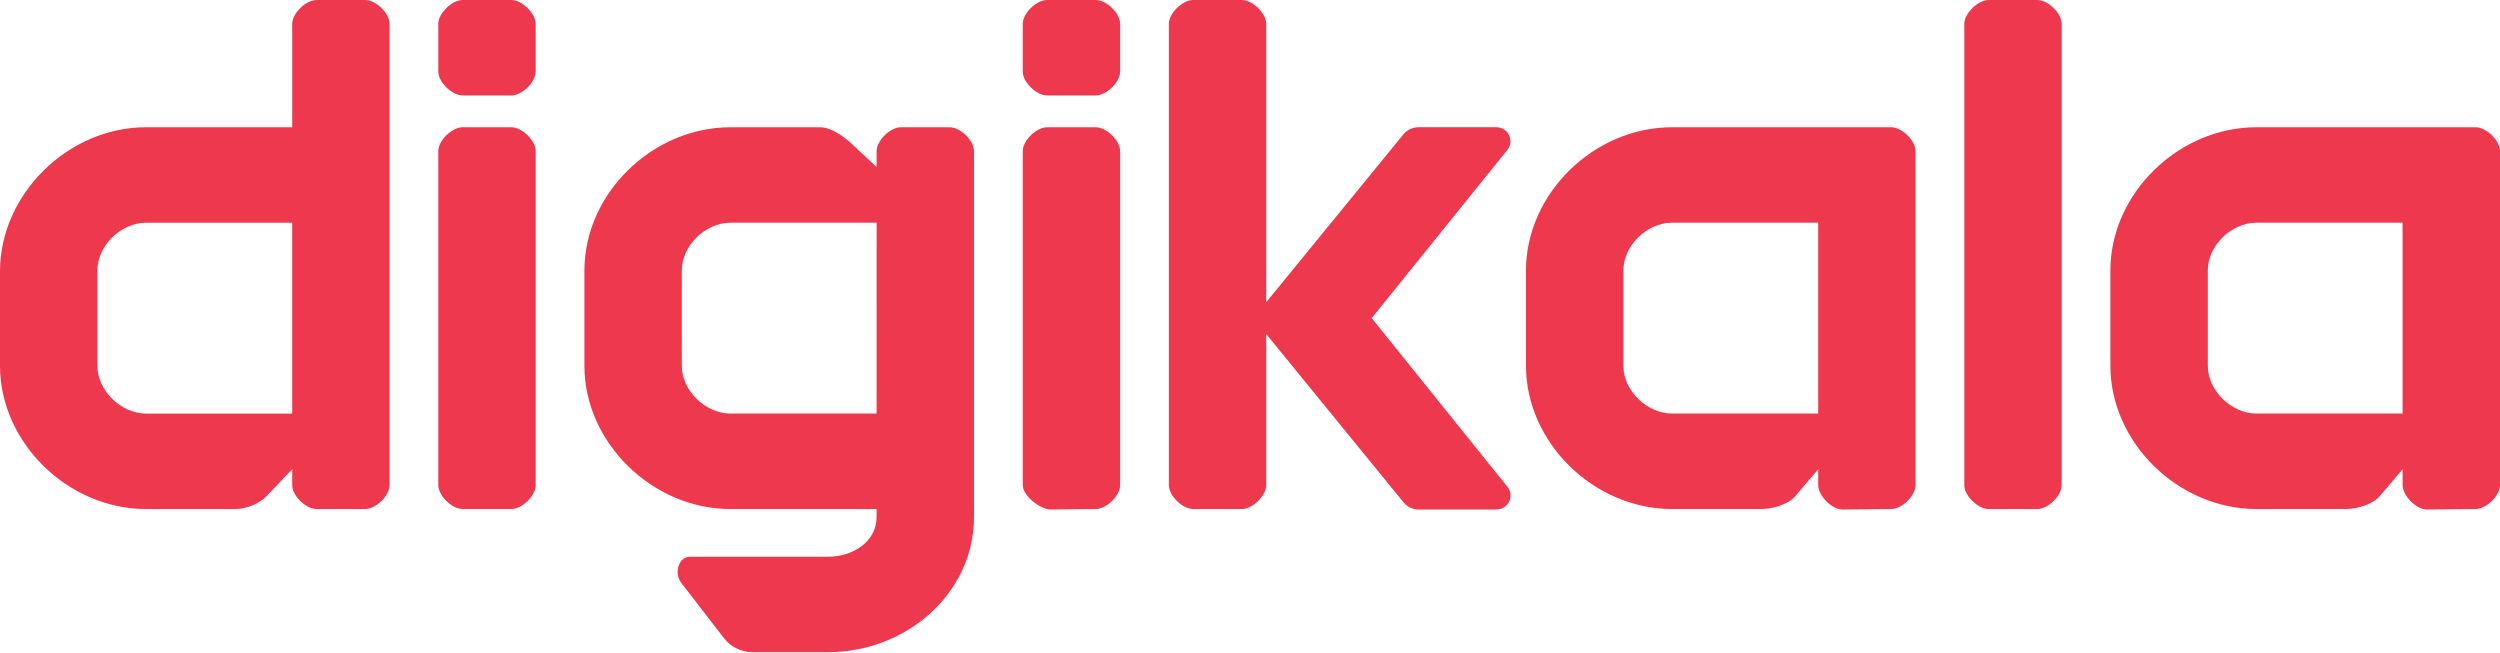
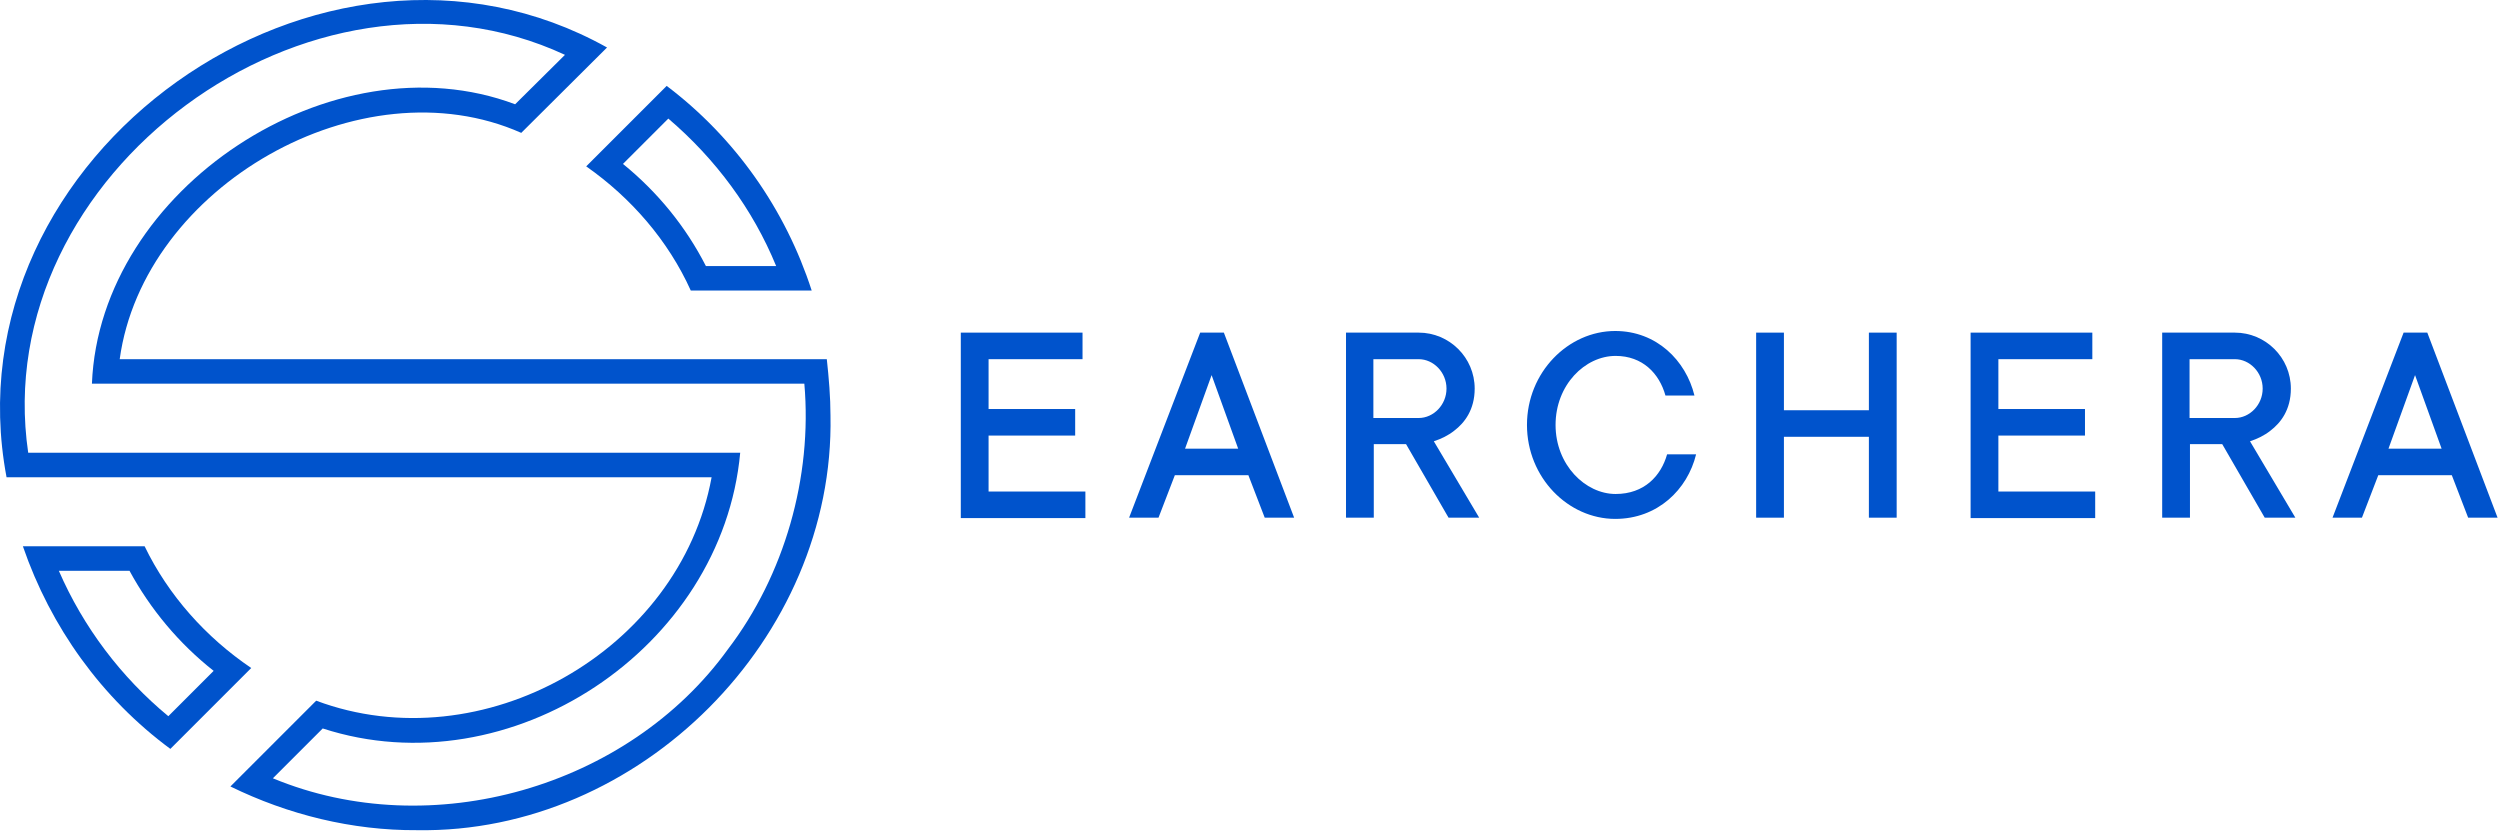
- <svg xmlns="http://www.w3.org/2000/svg" width="184" height="48" viewBox="0 0 184 48" fill="none">
-   <path fill-rule="evenodd" clip-rule="evenodd" d="M123.066 30.438H133.818V16.39H123.066C121.21 16.39 119.482 18.088 119.482 19.902V26.926C119.482 28.741 121.21 30.438 123.066 30.438ZM166.078 30.438H176.83V16.39H166.078C164.222 16.39 162.494 18.088 162.494 19.902V26.926C162.494 28.741 164.222 30.438 166.078 30.438ZM140.987 11.122V35.707C140.987 36.482 139.987 37.464 139.195 37.464L135.611 37.501C134.818 37.501 133.819 36.482 133.819 35.709V34.536L132.192 36.45C131.696 37.11 130.474 37.464 129.637 37.464H123.066C117.299 37.464 112.312 32.563 112.312 26.926V19.902C112.312 14.266 117.299 9.366 123.064 9.366H139.195C139.987 9.366 140.987 10.347 140.987 11.122ZM184 11.122V35.707C184 36.482 183.002 37.464 182.208 37.464L178.624 37.501C177.83 37.501 176.832 36.482 176.832 35.709V34.536L175.205 36.45C174.709 37.11 173.486 37.464 172.65 37.464H166.078C160.312 37.464 155.325 32.563 155.325 26.926V19.902C155.325 14.266 160.312 9.366 166.077 9.366H182.208C183 9.366 184 10.347 184 11.122ZM64.52 16.39H53.766C51.91 16.39 50.182 18.088 50.182 19.902V26.926C50.182 28.741 51.91 30.438 53.766 30.438H64.518L64.52 16.39ZM71.688 11.122V38.048C71.688 43.685 66.701 48 60.936 48H55.392C54.568 48 53.792 47.622 53.294 46.979L50.139 42.899C49.616 42.221 49.909 40.976 50.778 40.976H60.933C62.789 40.976 64.517 39.862 64.517 38.048V37.464H53.765C47.998 37.464 43.013 32.563 43.013 26.926V19.902C43.013 14.266 47.998 9.366 53.765 9.366H60.336C61.158 9.366 62.054 10.014 62.635 10.536L64.518 12.293V11.12C64.518 10.347 65.518 9.365 66.31 9.365H69.894C70.688 9.365 71.686 10.346 71.686 11.12L71.688 11.122ZM7.17 26.928C7.17 28.742 8.898 30.44 10.754 30.44H21.506V16.392H10.754C8.898 16.392 7.17 18.09 7.17 19.904V26.928ZM26.88 0C27.675 0 28.674 0.981 28.674 1.757V35.709C28.674 36.482 27.675 37.464 26.882 37.464H23.298C22.504 37.464 21.506 36.483 21.506 35.707V34.536L19.626 36.507C19.117 37.061 18.134 37.464 17.322 37.464H10.755C4.987 37.464 0 32.563 0 26.926V19.957C0 14.32 4.987 9.365 10.752 9.365H21.507V1.758C21.507 0.982 22.506 0.002 23.299 0.002H26.883L26.88 0ZM100.96 23.414L110.938 11.04C111.493 10.366 111.002 9.363 110.117 9.363H104.411C103.979 9.363 103.571 9.554 103.298 9.88L93.195 22.243V1.757C93.195 0.981 92.195 0 91.403 0H87.819C87.026 0 86.027 0.981 86.027 1.757V35.709C86.027 36.482 87.026 37.464 87.819 37.464H91.403C92.195 37.464 93.195 36.482 93.195 35.707V24.586L103.302 36.976C103.574 37.307 103.987 37.501 104.422 37.501H110.122C111.008 37.501 111.498 36.498 110.944 35.824L100.96 23.414ZM77.066 0C76.272 0 75.274 0.981 75.274 1.757V5.269C75.274 6.043 76.272 7.024 77.066 7.024H80.65C81.442 7.024 82.442 6.043 82.442 5.269V1.757C82.442 0.981 81.442 0 80.65 0H77.066ZM77.066 9.366C76.272 9.366 75.274 10.347 75.274 11.122V35.707C75.274 36.482 76.554 37.499 77.346 37.499L80.65 37.464C81.442 37.464 82.442 36.482 82.442 35.707V11.122C82.442 10.347 81.442 9.366 80.65 9.366H77.066ZM34.051 0C33.259 0 32.259 0.981 32.259 1.757V5.269C32.259 6.043 33.259 7.024 34.051 7.024H37.635C38.429 7.024 39.427 6.043 39.427 5.269V1.757C39.427 0.981 38.429 0 37.635 0H34.051ZM34.051 9.366C33.259 9.366 32.259 10.347 32.259 11.122V35.707C32.259 36.482 33.259 37.464 34.051 37.464H37.635C38.429 37.464 39.427 36.482 39.427 35.707V11.122C39.427 10.347 38.429 9.366 37.635 9.366H34.051ZM151.741 1.757V35.709C151.741 36.482 150.741 37.464 149.949 37.464H146.365C145.571 37.464 144.573 36.482 144.573 35.707V1.755C144.573 0.981 145.571 0 146.365 0H149.949C150.741 0 151.741 0.981 151.741 1.757Z" fill="#EE384E" />
+ <svg xmlns="http://www.w3.org/2000/svg" width="612" height="204" viewBox="0 0 612 204" fill="none">
+   <path d="M235.203 81.427H265.003V87.927H242.003V100.127H263.203V106.627H242.003V120.327H265.703V126.827H235.203V81.427Z" fill="#0053CC" />
+   <path d="M293.803 81.427H299.603L316.803 126.727H309.603L305.603 116.327H287.603L283.603 126.727H276.403L293.803 81.427ZM303.103 109.827L296.603 91.827L290.103 109.827H303.103Z" fill="#0053CC" />
+   <path d="M329.303 81.427H347.303C354.803 81.427 361.003 87.527 361.003 95.127C361.003 100.327 358.503 103.527 356.003 105.427C354.503 106.627 352.803 107.427 351.003 108.027L362.103 126.727H354.603L344.203 108.727H336.303V126.727H329.503V81.427H329.303ZM347.303 102.327C350.903 102.327 354.103 99.127 354.103 95.127C354.103 91.127 350.903 87.927 347.303 87.927H336.203V102.327H347.303Z" fill="#0053CC" />
+   <path d="M415.203 111.227C413.103 119.827 405.803 127.027 395.403 127.027C383.903 127.027 373.803 116.927 373.803 104.027C373.803 91.127 383.903 81.027 395.403 81.027C405.503 81.027 412.703 88.227 414.803 96.827H407.703C406.203 91.427 402.103 87.127 395.503 87.127C388.003 87.127 380.803 94.227 380.803 104.027C380.803 113.827 388.103 120.927 395.503 120.927C402.503 120.927 406.603 116.527 408.103 111.227H415.203Z" fill="#0053CC" />
+   <path d="M429.903 81.427H436.703V100.427H457.503V81.427H464.303V126.727H457.503V106.927H436.703V126.727H429.903V81.427Z" fill="#0053CC" />
+   <path d="M482.403 81.427H512.203V87.927H489.203V100.127H510.403V106.627H489.203V120.327H512.903V126.827H482.403V81.427Z" fill="#0053CC" />
+   <path d="M529.103 81.427H547.103C554.603 81.427 560.803 87.527 560.803 95.127C560.803 100.327 558.303 103.527 555.803 105.427C554.303 106.627 552.603 107.427 550.803 108.027L561.903 126.727H554.403L544.003 108.727H536.103V126.727H529.303V81.427H529.103ZM547.103 102.327C550.703 102.327 553.903 99.127 553.903 95.127C553.903 91.127 550.703 87.927 547.103 87.927H536.003V102.327H547.103Z" fill="#0053CC" />
+   <path d="M588.403 81.427H594.203L611.403 126.727H604.203L600.203 116.327H582.203L578.203 126.727H571.003L588.403 81.427ZM597.703 109.827L591.203 91.827L584.703 109.827H597.703Z" fill="#0053CC" />
+   <path d="M41.703 183.327C24.903 170.927 12.403 153.527 5.603 133.727H35.403C41.203 145.727 50.403 156.027 61.503 163.527L41.703 183.327ZM14.403 139.727C20.403 153.527 29.603 165.727 41.203 175.327L52.303 164.227C43.803 157.527 36.803 149.127 31.703 139.727H14.403Z" fill="#0053CC" />
+   <path d="M102.103 203.227C86.203 203.327 70.503 199.427 56.403 192.527L77.403 171.527C118.003 186.727 166.403 159.427 174.203 116.827H1.603C-13.297 37.827 78.803 -27.373 148.603 11.627L127.603 32.527C88.403 15.127 35.103 45.627 29.303 87.927H202.403C202.903 92.527 203.303 97.227 203.303 101.727C204.403 156.227 156.603 204.127 102.103 203.227ZM66.803 190.527C105.603 206.627 153.803 192.727 178.203 158.927C192.003 140.827 198.903 116.827 196.903 93.927H22.503C24.403 46.227 81.403 8.727 126.103 25.527L138.303 13.427C76.203 -15.473 -3.097 42.627 6.903 110.827H181.203C176.803 158.827 124.903 193.227 79.003 178.327L66.803 190.527Z" fill="#0053CC" />
+   <path d="M198.703 71.127H169.103C163.603 58.927 154.503 48.427 143.503 40.727L163.203 21.027C180.003 33.727 192.303 51.327 198.703 71.127ZM172.803 65.127H190.003C184.303 51.227 175.203 38.927 163.603 29.027L152.503 40.127C161.003 47.027 167.903 55.527 172.803 65.127Z" fill="#0053CC" />
</svg>
